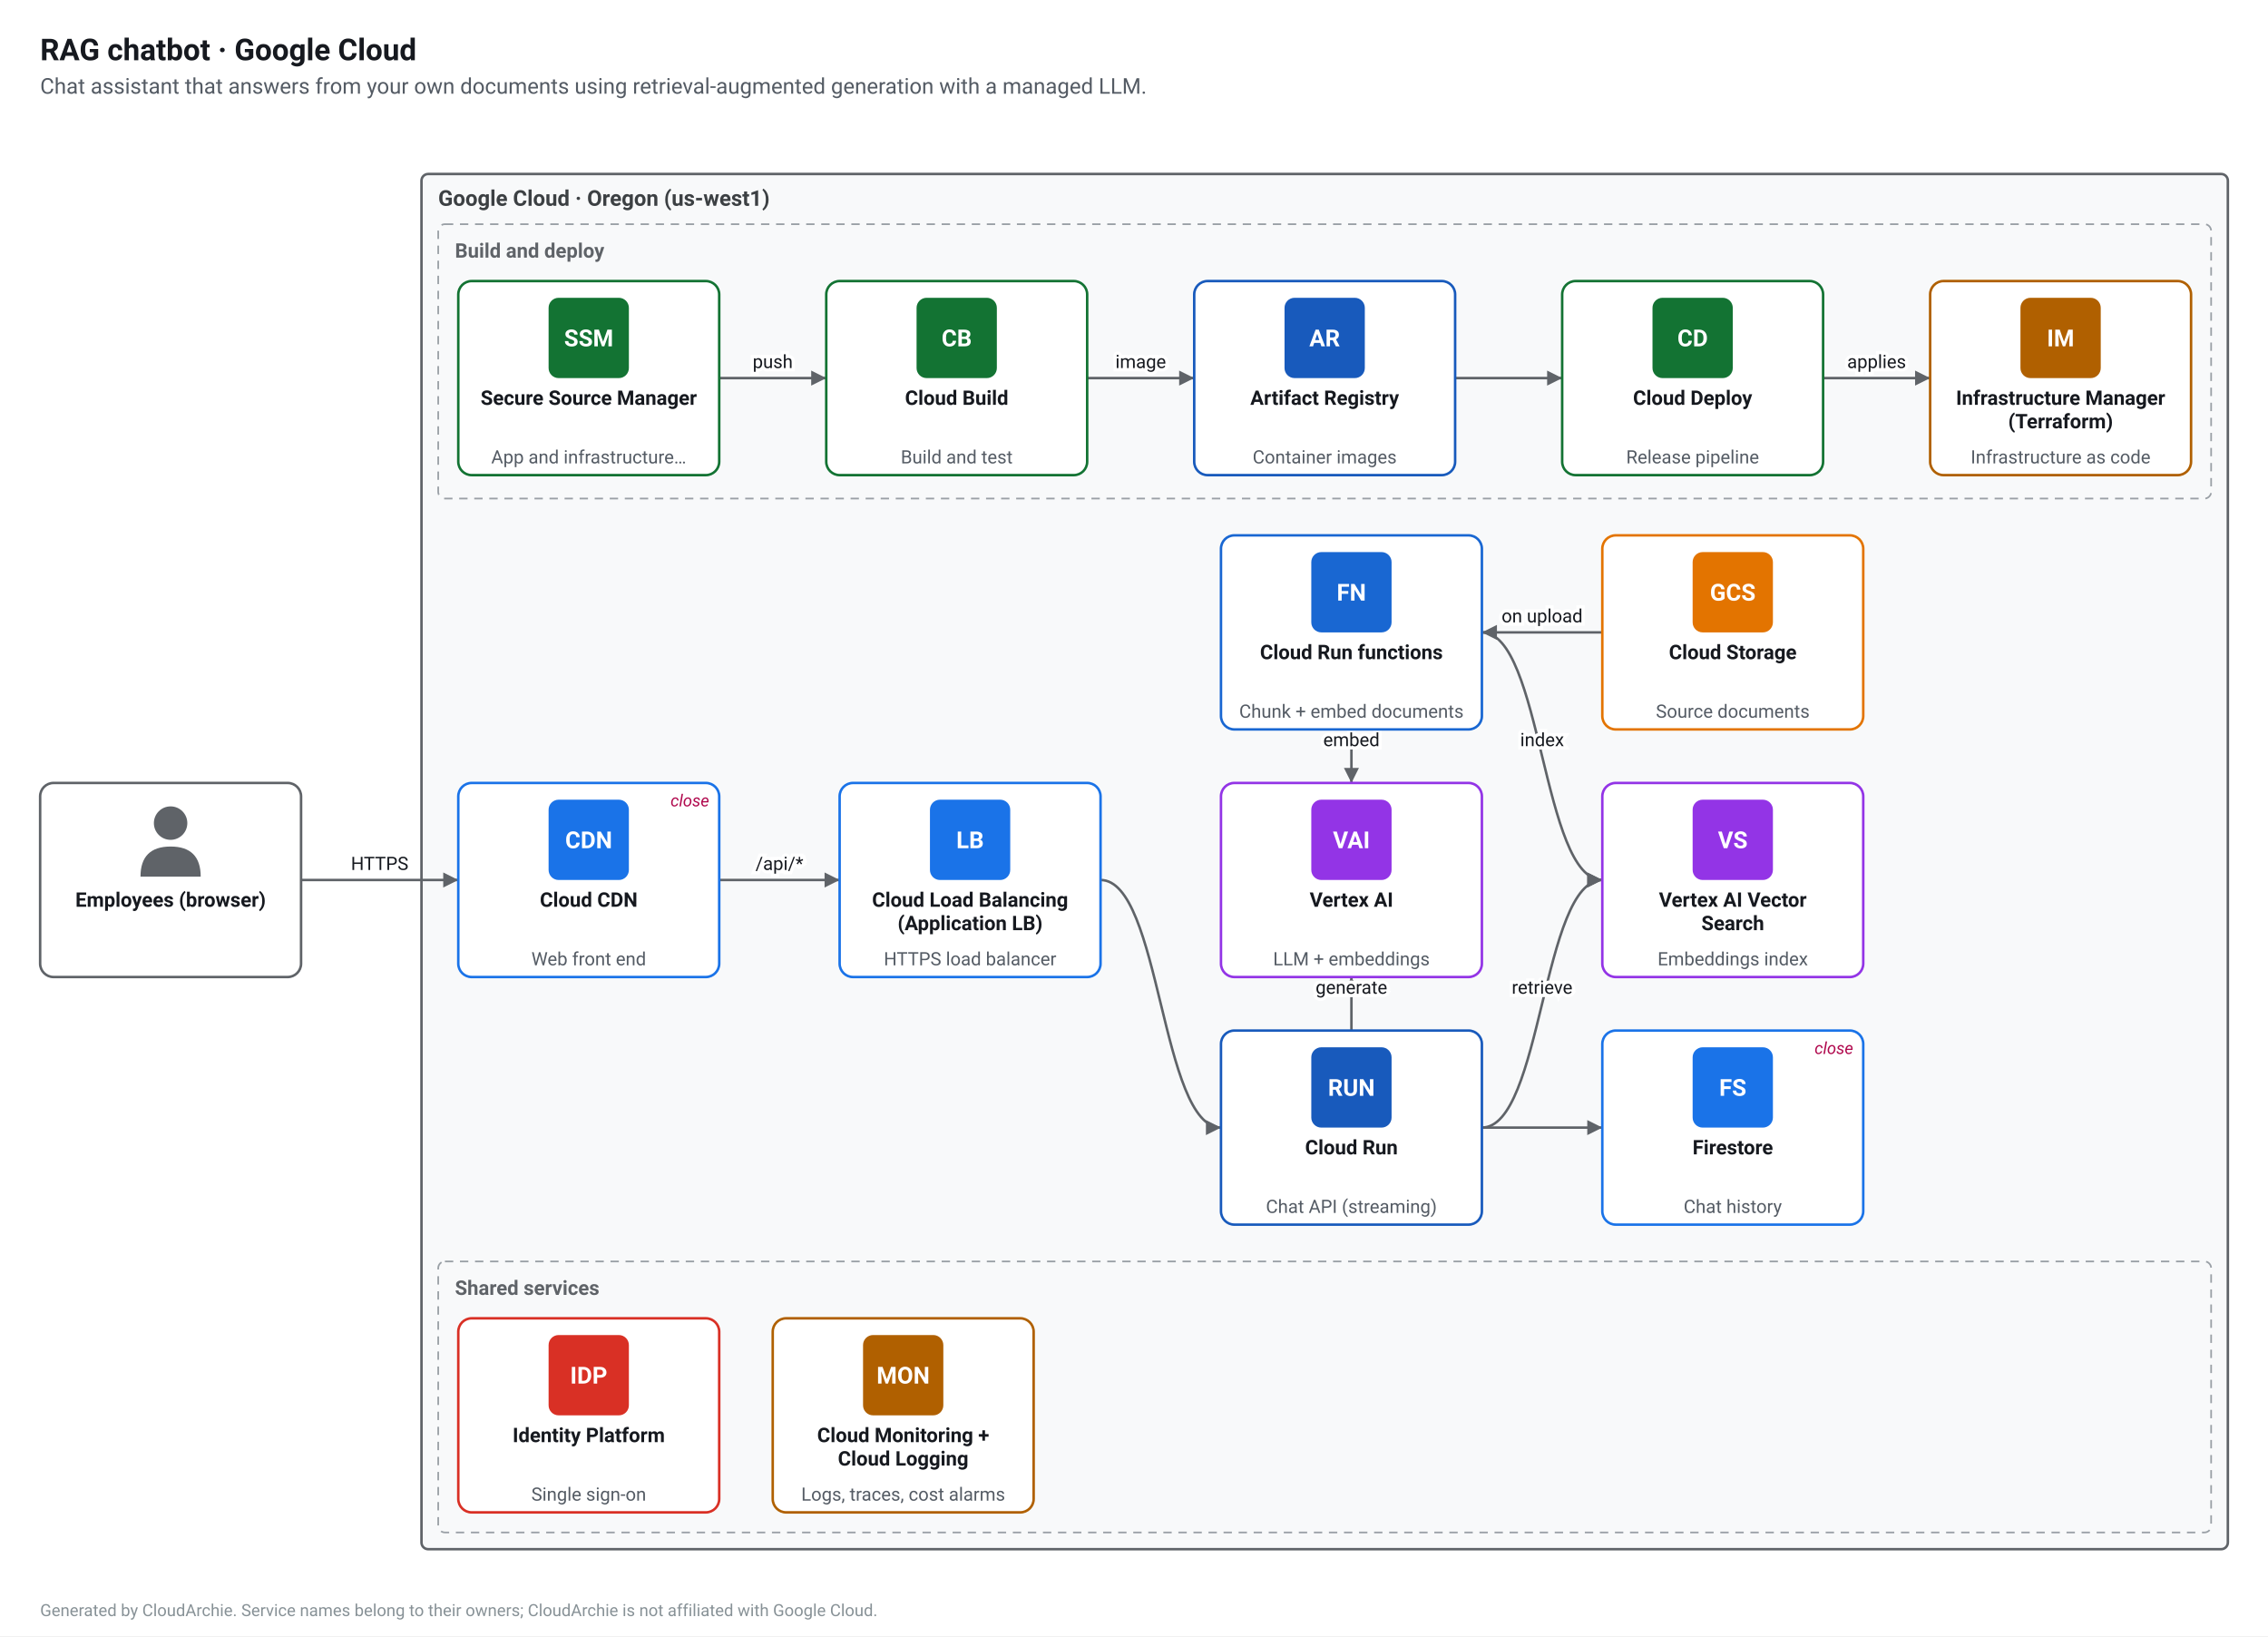
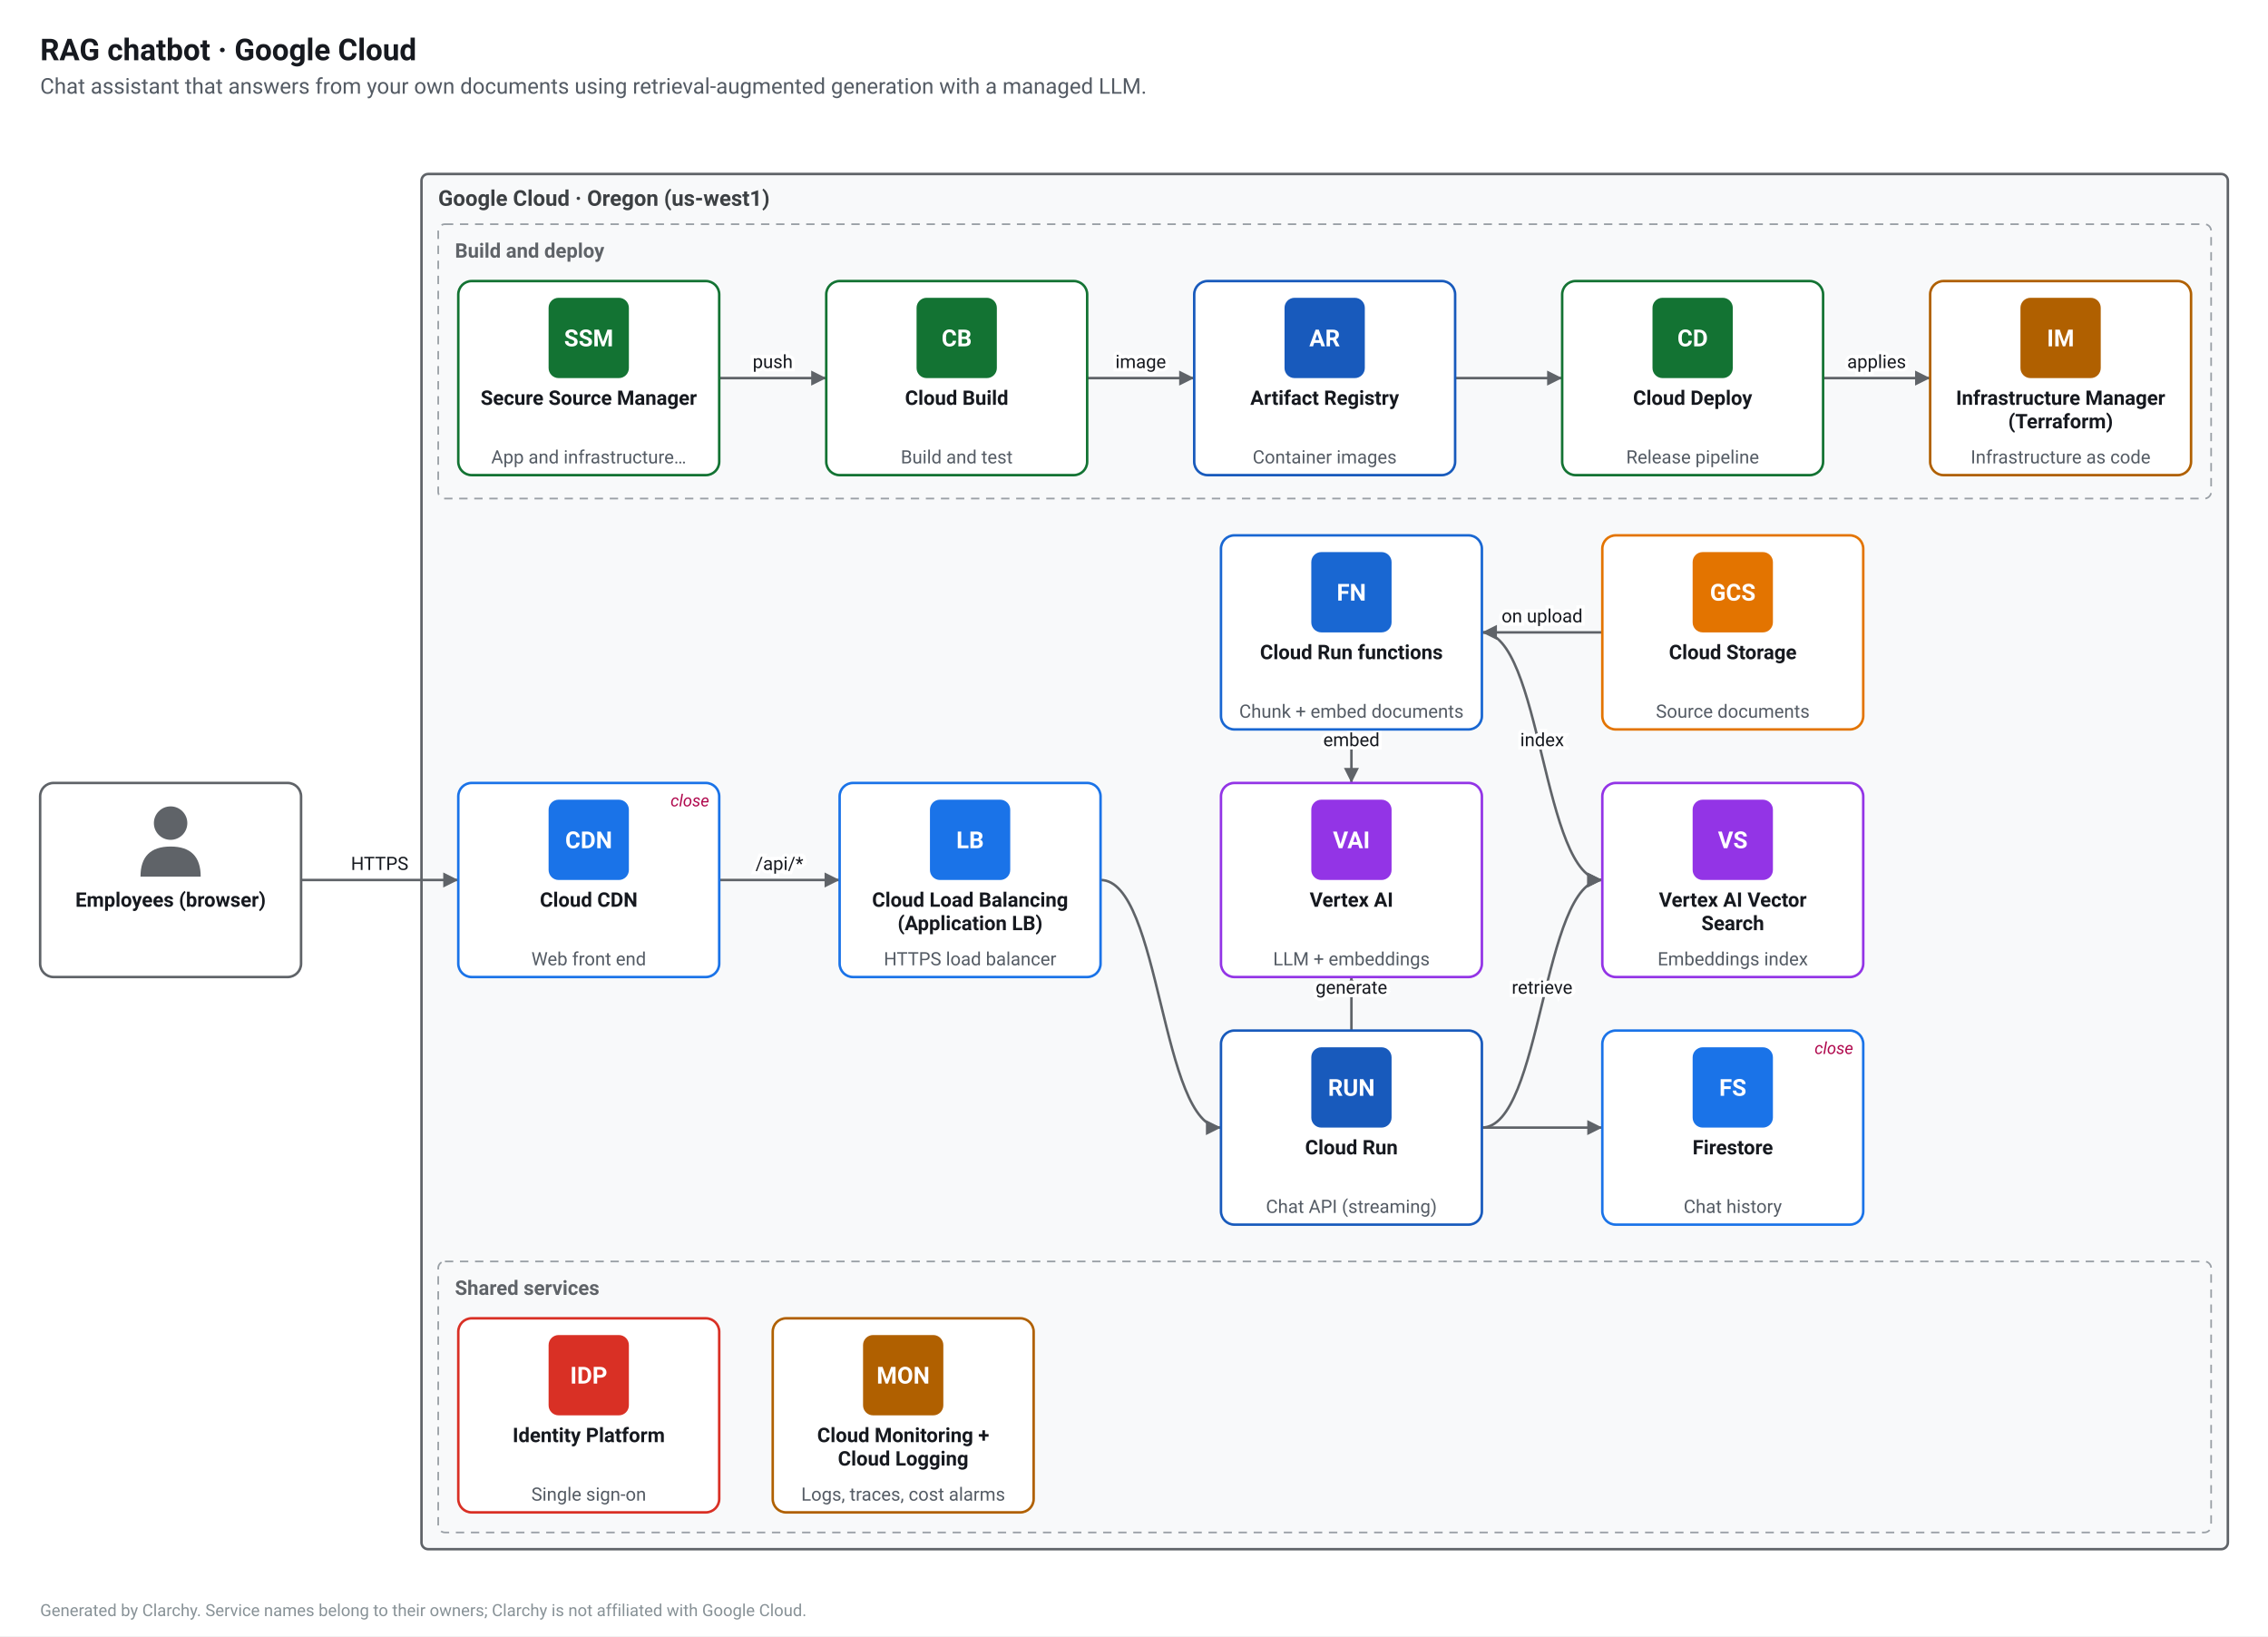
<svg xmlns="http://www.w3.org/2000/svg" class="ca-diagram ca-gcp" width="1356" height="978" viewBox="0 0 1356 978" role="img" data-body-top="80" data-body-bottom="950" aria-label="RAG chatbot on Google Cloud">
  <style>.ca-gcp{font-family:Roboto, 'Helvetica Neue', Arial, sans-serif}
.ca-gcp .ca-bg{fill:#ffffff}
.ca-gcp .ca-title{font-size:18px;font-weight:600;fill:#16191f}
.ca-gcp .ca-subtitle{font-size:13px;fill:#545b64}
.ca-gcp .ca-cloud{fill:#F8F9FA;stroke:#5F6368;stroke-width:1.5;}
.ca-gcp .ca-cloud-label{font-size:13px;font-weight:600;fill:#3C4043}
.ca-gcp .ca-band{fill:none;stroke:#9AA0A6;stroke-dasharray:5 4}
.ca-gcp .ca-band-label{font-size:12px;font-weight:600;fill:#5F6368}
.ca-gcp .ca-node-box{fill:#ffffff;stroke-width:1.5}
.ca-gcp .ca-badge{font-size:14px;font-weight:700;fill:#ffffff}
.ca-gcp .ca-service{font-size:12px;font-weight:600;fill:#16191f}
.ca-gcp .ca-label{font-size:11px;fill:#545b64}
.ca-gcp .ca-fidelity{font-size:10px;font-style:italic;fill:#b0084d}
.ca-gcp .ca-edge{fill:none;stroke:#5F6368;stroke-width:1.5}
.ca-gcp .ca-arrow{fill:#5F6368}
.ca-gcp .ca-edge-label{font-size:11px;fill:#16191f;paint-order:stroke;stroke:#ffffff;stroke-width:4}
.ca-gcp .ca-footer{font-size:10px;fill:#879196}</style>
  <rect class="ca-bg" width="1356" height="978" />
  <text class="ca-title" x="24" y="36">RAG chatbot · Google Cloud</text>
  <text class="ca-subtitle" x="24" y="56">Chat assistant that answers from your own documents using retrieval-augmented generation with a managed LLM.</text>
  <rect class="ca-cloud" x="252" y="104" width="1080" height="822" rx="4" />
  <text class="ca-cloud-label" x="262" y="123">Google Cloud · Oregon (us-west1)</text>
  <rect class="ca-band" x="262" y="134" width="1060" height="164" rx="4" />
  <text class="ca-band-label" x="272" y="154">Build and deploy</text>
  <rect class="ca-band" x="262" y="754" width="1060" height="162" rx="4" />
  <text class="ca-band-label" x="272" y="774">Shared services</text>
  <path class="ca-edge" data-from="users" data-to="cdn" d="M180,526 C227,526 227,526 274,526" />
  <polygon class="ca-arrow" data-from="users" data-to="cdn" points="274,526 265,521.5 265,530.5" />
  <text class="ca-edge-label" data-from="users" data-to="cdn" x="227" y="520" text-anchor="middle">HTTPS</text>
  <path class="ca-edge" data-from="cdn" data-to="lb" d="M430,526 C466,526 466,526 502,526" />
  <polygon class="ca-arrow" data-from="cdn" data-to="lb" points="502,526 493,521.5 493,530.5" />
  <text class="ca-edge-label" data-from="cdn" data-to="lb" x="466" y="520" text-anchor="middle">/api/*</text>
  <path class="ca-edge" data-from="lb" data-to="app" d="M658,526 C694,526 694,674 730,674" />
  <polygon class="ca-arrow" data-from="lb" data-to="app" points="730,674 721,669.5 721,678.5" />
  <path class="ca-edge" data-from="app" data-to="vectors" d="M886,674 C922,674 922,526 958,526" />
  <polygon class="ca-arrow" data-from="app" data-to="vectors" points="958,526 949,521.5 949,530.5" />
  <text class="ca-edge-label" data-from="app" data-to="vectors" x="922" y="594" text-anchor="middle">retrieve</text>
  <path class="ca-edge" data-from="app" data-to="llm" d="M808,616 C808,600 808,600 808,584" />
  <polygon class="ca-arrow" data-from="app" data-to="llm" points="808,584 803.5,593 812.5,593" />
  <text class="ca-edge-label" data-from="app" data-to="llm" x="808" y="594" text-anchor="middle">generate</text>
  <path class="ca-edge" data-from="app" data-to="history" d="M886,674 C922,674 922,674 958,674" />
  <polygon class="ca-arrow" data-from="app" data-to="history" points="958,674 949,669.5 949,678.5" />
  <path class="ca-edge" data-from="docs" data-to="ingest" d="M958,378 C922,378 922,378 886,378" />
  <polygon class="ca-arrow" data-from="docs" data-to="ingest" points="886,378 895,373.5 895,382.5" />
  <text class="ca-edge-label" data-from="docs" data-to="ingest" x="922" y="372" text-anchor="middle">on upload</text>
  <path class="ca-edge" data-from="ingest" data-to="llm" d="M808,436 C808,452 808,452 808,468" />
  <polygon class="ca-arrow" data-from="ingest" data-to="llm" points="808,468 803.5,459 812.5,459" />
  <text class="ca-edge-label" data-from="ingest" data-to="llm" x="808" y="446" text-anchor="middle">embed</text>
  <path class="ca-edge" data-from="ingest" data-to="vectors" d="M886,378 C922,378 922,526 958,526" />
  <polygon class="ca-arrow" data-from="ingest" data-to="vectors" points="958,526 949,521.5 949,530.5" />
  <text class="ca-edge-label" data-from="ingest" data-to="vectors" x="922" y="446" text-anchor="middle">index</text>
  <path class="ca-edge" data-from="repo" data-to="build" d="M430,226 C462,226 462,226 494,226" />
  <polygon class="ca-arrow" data-from="repo" data-to="build" points="494,226 485,221.5 485,230.5" />
  <text class="ca-edge-label" data-from="repo" data-to="build" x="462" y="220" text-anchor="middle">push</text>
  <path class="ca-edge" data-from="build" data-to="registry" d="M650,226 C682,226 682,226 714,226" />
  <polygon class="ca-arrow" data-from="build" data-to="registry" points="714,226 705,221.5 705,230.5" />
  <text class="ca-edge-label" data-from="build" data-to="registry" x="682" y="220" text-anchor="middle">image</text>
  <path class="ca-edge" data-from="registry" data-to="deploy" d="M870,226 C902,226 902,226 934,226" />
  <polygon class="ca-arrow" data-from="registry" data-to="deploy" points="934,226 925,221.5 925,230.5" />
  <path class="ca-edge" data-from="deploy" data-to="infra-code" d="M1090,226 C1122,226 1122,226 1154,226" />
  <polygon class="ca-arrow" data-from="deploy" data-to="infra-code" points="1154,226 1145,221.5 1145,230.5" />
  <text class="ca-edge-label" data-from="deploy" data-to="infra-code" x="1122" y="220" text-anchor="middle">applies</text>
  <g class="node" data-id="users" data-capability="client" data-stage="users">
    <rect class="ca-node-box" x="24" y="468" width="156" height="116" rx="8" style="stroke:#5F6368" />
    <g fill="#5F6368">
      <circle cx="102" cy="492" r="10" />
      <path d="M84,524 Q84,506 102,506 Q120,506 120,524 Z" />
    </g>
    <text class="ca-service" x="102" y="542" text-anchor="middle">Employees (browser)</text>
  </g>
  <g class="node" data-id="cdn" data-capability="cdn" data-stage="serve">
    <rect class="ca-node-box" x="274" y="468" width="156" height="116" rx="8" style="stroke:#1A73E8" />
    <rect x="328" y="478" width="48" height="48" rx="6" fill="#1A73E8" />
    <text class="ca-badge" x="352" y="507" text-anchor="middle">CDN</text>
    <text class="ca-service" x="352" y="542" text-anchor="middle">Cloud CDN</text>
    <text class="ca-label" x="352" y="577" text-anchor="middle">Web front end</text>
    <text class="ca-fidelity" x="424" y="482" text-anchor="end">close</text>
  </g>
  <g class="node" data-id="lb" data-capability="load-balancer" data-stage="serve">
    <rect class="ca-node-box" x="502" y="468" width="156" height="116" rx="8" style="stroke:#1A73E8" />
    <rect x="556" y="478" width="48" height="48" rx="6" fill="#1A73E8" />
    <text class="ca-badge" x="580" y="507" text-anchor="middle">LB</text>
    <text class="ca-service" x="580" y="542" text-anchor="middle">Cloud Load Balancing</text>
    <text class="ca-service" x="580" y="556" text-anchor="middle">(Application LB)</text>
    <text class="ca-label" x="580" y="577" text-anchor="middle">HTTPS load balancer</text>
  </g>
  <g class="node" data-id="app" data-capability="container-service" data-stage="run">
    <rect class="ca-node-box" x="730" y="616" width="156" height="116" rx="8" style="stroke:#185ABC" />
    <rect x="784" y="626" width="48" height="48" rx="6" fill="#185ABC" />
    <text class="ca-badge" x="808" y="655" text-anchor="middle">RUN</text>
    <text class="ca-service" x="808" y="690" text-anchor="middle">Cloud Run</text>
    <text class="ca-label" x="808" y="725" text-anchor="middle">Chat API (streaming)</text>
  </g>
  <g class="node" data-id="llm" data-capability="llm-inference" data-stage="run">
    <rect class="ca-node-box" x="730" y="468" width="156" height="116" rx="8" style="stroke:#9334E6" />
    <rect x="784" y="478" width="48" height="48" rx="6" fill="#9334E6" />
    <text class="ca-badge" x="808" y="507" text-anchor="middle">VAI</text>
    <text class="ca-service" x="808" y="542" text-anchor="middle">Vertex AI</text>
    <text class="ca-label" x="808" y="577" text-anchor="middle">LLM + embeddings</text>
  </g>
  <g class="node" data-id="ingest" data-capability="serverless-function" data-stage="run">
    <rect class="ca-node-box" x="730" y="320" width="156" height="116" rx="8" style="stroke:#1967D2" />
    <rect x="784" y="330" width="48" height="48" rx="6" fill="#1967D2" />
    <text class="ca-badge" x="808" y="359" text-anchor="middle">FN</text>
    <text class="ca-service" x="808" y="394" text-anchor="middle">Cloud Run functions</text>
    <text class="ca-label" x="808" y="429" text-anchor="middle">Chunk + embed documents</text>
  </g>
  <g class="node" data-id="docs" data-capability="object-storage" data-stage="store">
    <rect class="ca-node-box" x="958" y="320" width="156" height="116" rx="8" style="stroke:#E37400" />
    <rect x="1012" y="330" width="48" height="48" rx="6" fill="#E37400" />
    <text class="ca-badge" x="1036" y="359" text-anchor="middle">GCS</text>
    <text class="ca-service" x="1036" y="394" text-anchor="middle">Cloud Storage</text>
    <text class="ca-label" x="1036" y="429" text-anchor="middle">Source documents</text>
  </g>
  <g class="node" data-id="vectors" data-capability="vector-search" data-stage="store">
    <rect class="ca-node-box" x="958" y="468" width="156" height="116" rx="8" style="stroke:#9334E6" />
    <rect x="1012" y="478" width="48" height="48" rx="6" fill="#9334E6" />
    <text class="ca-badge" x="1036" y="507" text-anchor="middle">VS</text>
    <text class="ca-service" x="1036" y="542" text-anchor="middle">Vertex AI Vector</text>
    <text class="ca-service" x="1036" y="556" text-anchor="middle">Search</text>
    <text class="ca-label" x="1036" y="577" text-anchor="middle">Embeddings index</text>
  </g>
  <g class="node" data-id="history" data-capability="key-value-db" data-stage="store">
    <rect class="ca-node-box" x="958" y="616" width="156" height="116" rx="8" style="stroke:#1A73E8" />
    <rect x="1012" y="626" width="48" height="48" rx="6" fill="#1A73E8" />
    <text class="ca-badge" x="1036" y="655" text-anchor="middle">FS</text>
    <text class="ca-service" x="1036" y="690" text-anchor="middle">Firestore</text>
    <text class="ca-label" x="1036" y="725" text-anchor="middle">Chat history</text>
    <text class="ca-fidelity" x="1108" y="630" text-anchor="end">close</text>
  </g>
  <g class="node" data-id="auth" data-capability="identity" data-stage="operate">
    <rect class="ca-node-box" x="274" y="788" width="156" height="116" rx="8" style="stroke:#D93025" />
    <rect x="328" y="798" width="48" height="48" rx="6" fill="#D93025" />
    <text class="ca-badge" x="352" y="827" text-anchor="middle">IDP</text>
    <text class="ca-service" x="352" y="862" text-anchor="middle">Identity Platform</text>
    <text class="ca-label" x="352" y="897" text-anchor="middle">Single sign-on</text>
  </g>
  <g class="node" data-id="logs" data-capability="monitoring" data-stage="operate">
    <rect class="ca-node-box" x="462" y="788" width="156" height="116" rx="8" style="stroke:#B06000" />
    <rect x="516" y="798" width="48" height="48" rx="6" fill="#B06000" />
    <text class="ca-badge" x="540" y="827" text-anchor="middle">MON</text>
    <text class="ca-service" x="540" y="862" text-anchor="middle">Cloud Monitoring +</text>
    <text class="ca-service" x="540" y="876" text-anchor="middle">Cloud Logging</text>
    <text class="ca-label" x="540" y="897" text-anchor="middle">Logs, traces, cost alarms</text>
  </g>
  <g class="node" data-id="repo" data-capability="source-control" data-stage="code">
    <rect class="ca-node-box" x="274" y="168" width="156" height="116" rx="8" style="stroke:#137333" />
    <rect x="328" y="178" width="48" height="48" rx="6" fill="#137333" />
    <text class="ca-badge" x="352" y="207" text-anchor="middle">SSM</text>
    <text class="ca-service" x="352" y="242" text-anchor="middle">Secure Source Manager</text>
    <text class="ca-label" x="352" y="277" text-anchor="middle">App and infrastructure…</text>
  </g>
  <g class="node" data-id="build" data-capability="ci-build" data-stage="build">
    <rect class="ca-node-box" x="494" y="168" width="156" height="116" rx="8" style="stroke:#137333" />
    <rect x="548" y="178" width="48" height="48" rx="6" fill="#137333" />
    <text class="ca-badge" x="572" y="207" text-anchor="middle">CB</text>
    <text class="ca-service" x="572" y="242" text-anchor="middle">Cloud Build</text>
    <text class="ca-label" x="572" y="277" text-anchor="middle">Build and test</text>
  </g>
  <g class="node" data-id="registry" data-capability="container-registry" data-stage="ship">
    <rect class="ca-node-box" x="714" y="168" width="156" height="116" rx="8" style="stroke:#185ABC" />
    <rect x="768" y="178" width="48" height="48" rx="6" fill="#185ABC" />
    <text class="ca-badge" x="792" y="207" text-anchor="middle">AR</text>
    <text class="ca-service" x="792" y="242" text-anchor="middle">Artifact Registry</text>
    <text class="ca-label" x="792" y="277" text-anchor="middle">Container images</text>
  </g>
  <g class="node" data-id="deploy" data-capability="cd-deploy" data-stage="ship">
    <rect class="ca-node-box" x="934" y="168" width="156" height="116" rx="8" style="stroke:#137333" />
    <rect x="988" y="178" width="48" height="48" rx="6" fill="#137333" />
    <text class="ca-badge" x="1012" y="207" text-anchor="middle">CD</text>
    <text class="ca-service" x="1012" y="242" text-anchor="middle">Cloud Deploy</text>
    <text class="ca-label" x="1012" y="277" text-anchor="middle">Release pipeline</text>
  </g>
  <g class="node" data-id="infra-code" data-capability="iac" data-stage="code">
    <rect class="ca-node-box" x="1154" y="168" width="156" height="116" rx="8" style="stroke:#B06000" />
    <rect x="1208" y="178" width="48" height="48" rx="6" fill="#B06000" />
    <text class="ca-badge" x="1232" y="207" text-anchor="middle">IM</text>
    <text class="ca-service" x="1232" y="242" text-anchor="middle">Infrastructure Manager</text>
    <text class="ca-service" x="1232" y="256" text-anchor="middle">(Terraform)</text>
    <text class="ca-label" x="1232" y="277" text-anchor="middle">Infrastructure as code</text>
  </g>
-   <text class="ca-footer" x="24" y="966">Generated by CloudArchie. Service names belong to their owners; CloudArchie is not affiliated with Google Cloud.</text>
+   <text class="ca-footer" x="24" y="966">Generated by Clarchy. Service names belong to their owners; Clarchy is not affiliated with Google Cloud.</text>
</svg>
